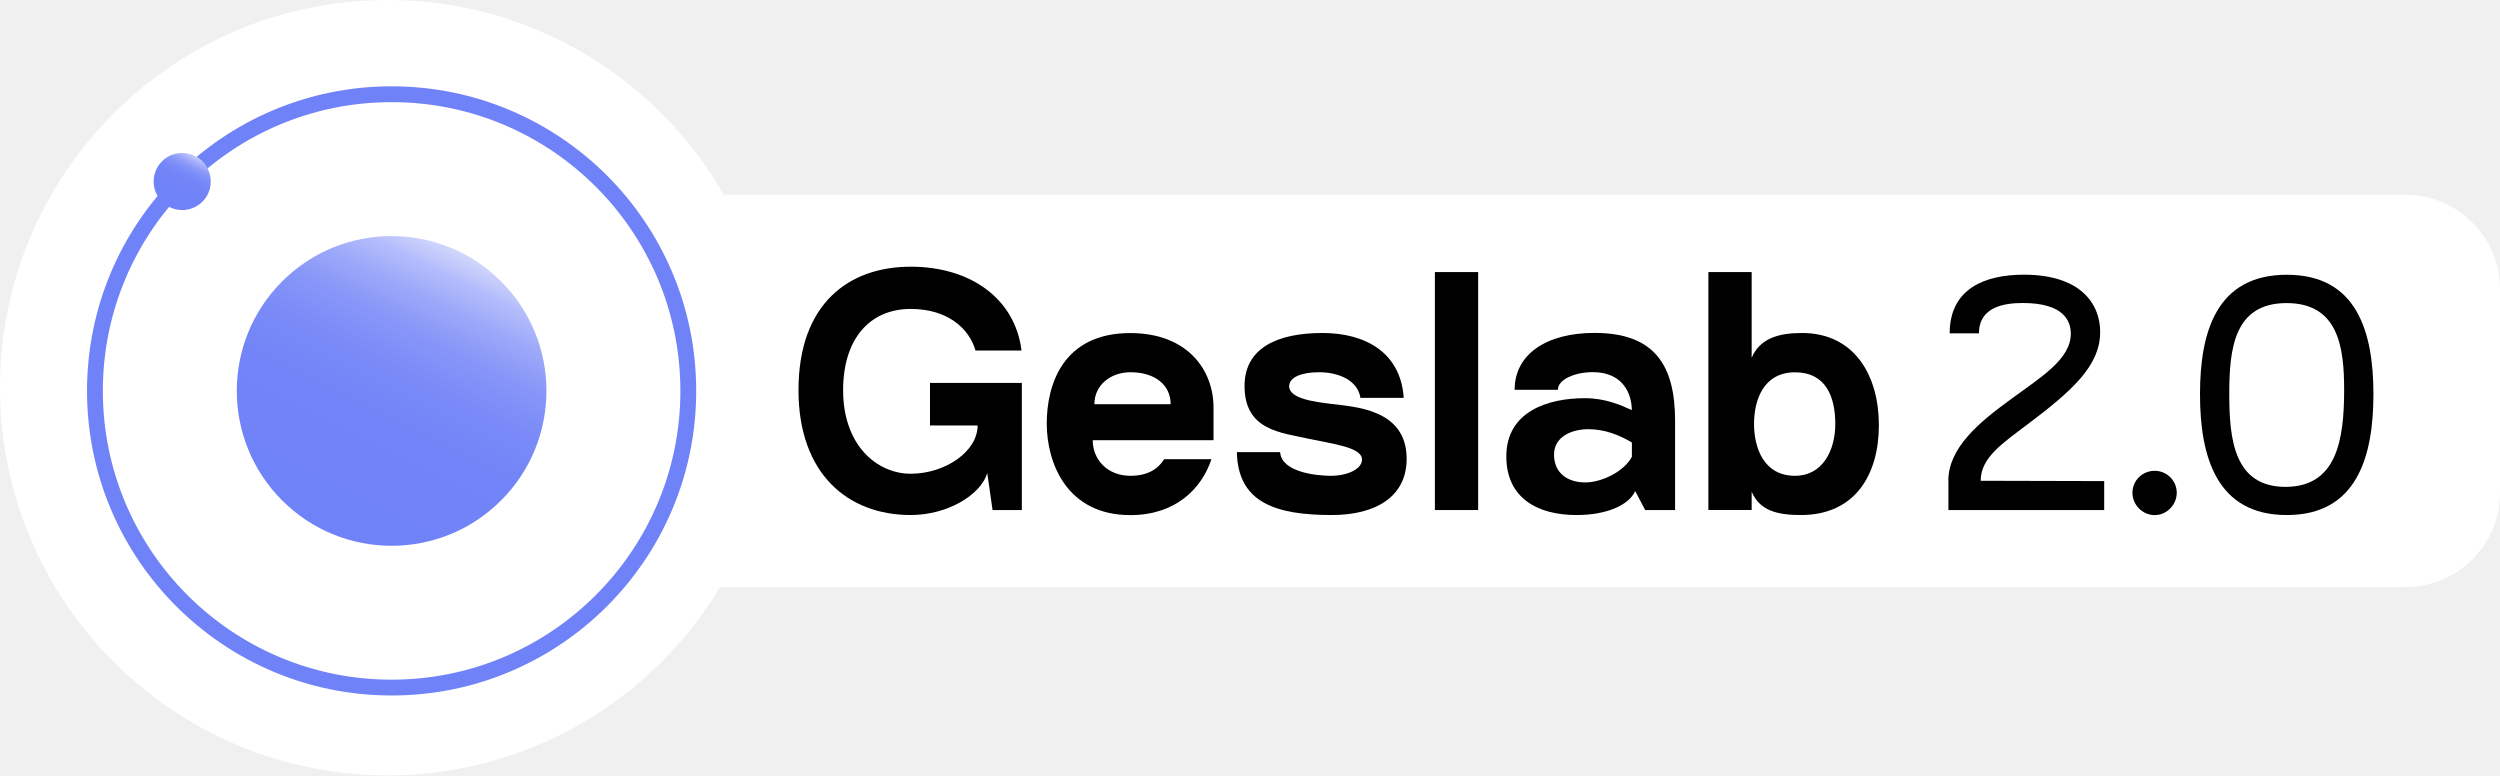
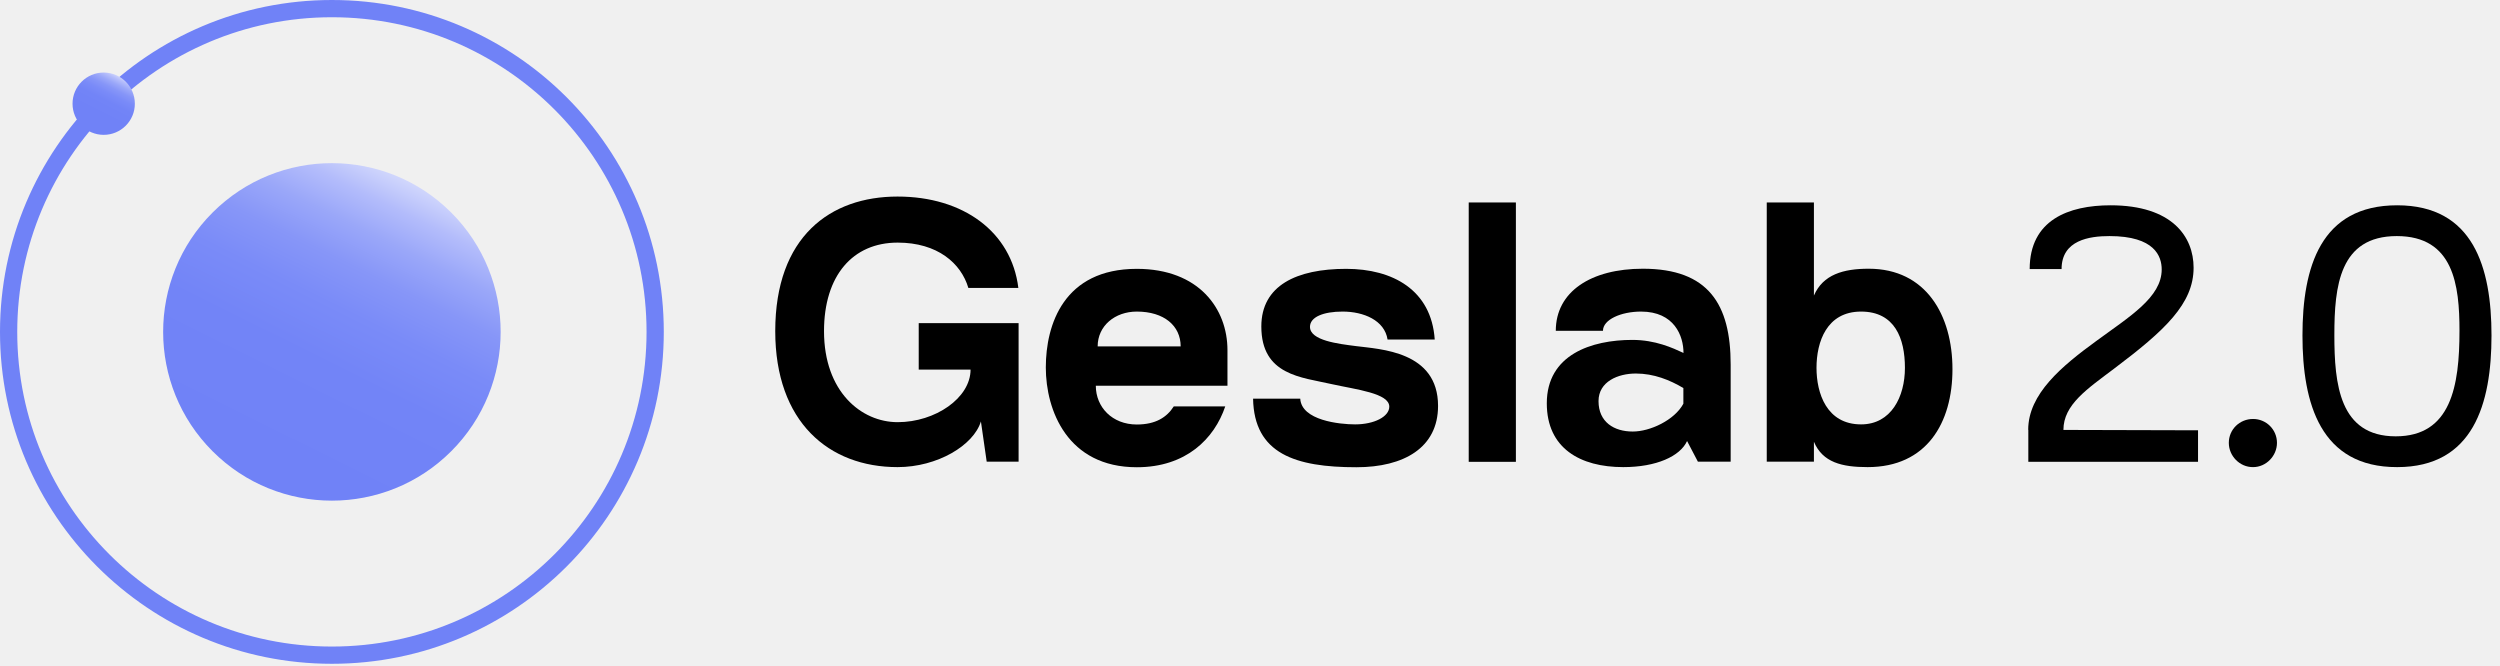
- <svg xmlns="http://www.w3.org/2000/svg" width="316" height="98" viewBox="0 0 316 98" fill="none">
-   <path d="M304.05 24.62H91.5C83.04 9.91 67.18 0 49 0C21.94 0 0 21.94 0 49C0 76.06 21.94 98 49 98C66.84 98 82.45 88.46 91.02 74.21H304.05C310.65 74.21 316 68.86 316 62.26V36.57C316 29.97 310.65 24.62 304.05 24.62Z" fill="white" />
-   <path d="M129.16 48.4V64.47H125.46L124.79 59.8C123.95 62.58 119.74 65.1 115.11 65.1C107.16 65.1 100.93 59.88 100.93 49.32C100.93 38.34 107.33 33.71 115.11 33.71C122.73 33.71 128.32 37.79 129.12 44.31H123.31C122.47 41.45 119.73 39.05 115.11 39.05C109.89 39.05 106.57 42.88 106.57 49.32C106.57 56.35 110.9 59.88 115.11 59.88C119.49 59.88 123.57 57.06 123.57 53.78H117.55V48.4H129.16Z" fill="black" />
-   <path d="M142.87 65.11C134.83 65.11 132.31 58.5 132.31 53.54C132.31 48.53 134.41 42.1 142.87 42.1C150.06 42.1 153.39 46.73 153.39 51.52V55.64H138.12C138.12 58.12 140.01 60.14 142.87 60.14C145.06 60.14 146.36 59.3 147.16 58.04H153.13C151.88 61.78 148.6 65.11 142.87 65.11ZM138.33 51.09H147.97C147.97 48.69 146.03 47.05 142.88 47.05C140.35 47.06 138.33 48.7 138.33 51.09Z" fill="black" />
-   <path d="M168.2 60.14C170.39 60.14 172.16 59.26 172.16 58.08C172.16 56.52 168.37 56.1 165.47 55.47C161.98 54.67 157.31 54.46 157.31 48.78C157.31 44.03 161.39 42.09 167.16 42.09C172.55 42.09 177.05 44.53 177.43 50.29H171.96C171.62 48.06 169.18 47.05 166.74 47.05C164.51 47.05 162.95 47.68 162.95 48.82C162.95 50.42 166.27 50.8 168.25 51.05C171.11 51.43 177.8 51.64 177.8 57.99C177.8 62.83 173.84 65.1 168.33 65.1C161.26 65.1 156.47 63.54 156.34 57.15H161.81C161.97 59.68 166.39 60.14 168.2 60.14Z" fill="black" />
-   <path d="M186.84 34.39V64.47H181.37V34.39H186.84Z" fill="black" />
-   <path d="M211.74 64.47H207.95L206.69 62.07C205.89 63.84 203.11 65.1 199.28 65.1C194.27 65.1 190.4 62.91 190.4 57.69C190.4 52.05 195.58 50.33 200.33 50.33C202.98 50.33 205 51.26 206.26 51.84C206.26 49.86 205.21 47.04 201.34 47.04C199.03 47.04 196.92 47.97 196.92 49.27H191.45C191.45 44.73 195.53 42.08 201.55 42.08C209.17 42.08 211.73 46.2 211.73 53.19V64.47H211.74ZM206.27 57.74V55.93C204.71 55 202.86 54.25 200.76 54.25C198.7 54.25 196.43 55.18 196.43 57.45C196.43 59.89 198.24 60.98 200.39 60.98C202.4 60.98 205.26 59.64 206.27 57.74Z" fill="black" />
-   <path d="M221.42 45.2C222.47 42.76 224.83 42.09 227.77 42.09C234.42 42.09 237.49 47.48 237.49 53.74C237.49 59.97 234.5 65.1 227.64 65.1C224.65 65.1 222.42 64.55 221.41 62.15V64.46H215.94V34.39H221.41V45.2H221.42ZM221.71 53.58C221.71 56.53 222.89 60.14 226.89 60.14C230.38 60.14 231.98 56.94 231.98 53.58C231.98 50.17 230.8 47.06 226.89 47.06C222.89 47.06 221.71 50.59 221.71 53.58Z" fill="black" />
-   <path d="M246.27 60.77C246.27 56.6 250.18 53.36 254.18 50.46C258.01 47.64 261.75 45.41 261.75 42.17C261.75 40.66 260.95 38.3 255.69 38.3C253.38 38.3 250.14 38.76 250.14 42.13H246.44C246.44 36.45 250.94 34.72 255.82 34.72C262.97 34.72 265.46 38.38 265.46 41.96C265.46 46.13 262.14 49.24 256.25 53.66C253.14 56.02 250.36 57.83 250.36 60.77L265.97 60.81V64.47H246.28V60.77H246.27Z" fill="black" />
-   <path d="M269.54 62.29C269.54 60.73 270.8 59.51 272.36 59.51C273.87 59.51 275.14 60.73 275.14 62.29C275.14 63.8 273.88 65.11 272.36 65.11C270.8 65.11 269.54 63.8 269.54 62.29Z" fill="black" />
-   <path d="M278.08 49.83C278.08 41.92 280.18 34.73 289.06 34.73C297.9 34.73 300 41.92 300 49.83C300 57.74 297.9 65.1 289.06 65.1C280.18 65.11 278.08 57.74 278.08 49.83ZM296.3 49.29C296.3 43.99 295.63 38.31 289.02 38.31C282.37 38.31 281.78 44.12 281.78 49.8C281.78 55.48 282.37 61.54 288.89 61.54C295.33 61.53 296.3 55.68 296.3 49.29Z" fill="black" />
-   <path d="M49.5 86.91C70.211 86.91 87 70.121 87 49.41C87 28.699 70.211 11.91 49.5 11.91C28.789 11.91 12 28.699 12 49.41C12 70.121 28.789 86.91 49.5 86.91Z" stroke="#7082F7" stroke-width="2" stroke-miterlimit="10" />
-   <path d="M35.66 63.25C28.02 55.61 28.02 43.21 35.66 35.57C43.3 27.93 55.7 27.93 63.34 35.57C70.98 43.21 70.98 55.61 63.34 63.25C55.7 70.9 43.3 70.9 35.66 63.25Z" fill="url(#paint0_linear)" />
-   <path d="M23.03 26.55C25.024 26.55 26.64 24.934 26.64 22.94C26.64 20.946 25.024 19.33 23.03 19.33C21.036 19.33 19.42 20.946 19.42 22.94C19.42 24.934 21.036 26.55 23.03 26.55Z" fill="url(#paint1_linear)" />
+ <svg xmlns="http://www.w3.org/2000/svg" width="203" height="54" viewBox="0 0 203 54" fill="none">
+   <g clip-path="url(#clip0)">
+     <path d="M82.71 26.24V37.49H80.12L79.65 34.22C79.06 36.16 76.12 37.93 72.88 37.93C67.31 37.93 62.95 34.28 62.95 26.89C62.95 19.2 67.43 15.96 72.88 15.96C78.21 15.96 82.13 18.82 82.69 23.38H78.63C78.04 21.38 76.13 19.7 72.89 19.7C69.24 19.7 66.91 22.38 66.91 26.89C66.91 31.81 69.94 34.28 72.89 34.28C75.95 34.28 78.81 32.31 78.81 30.01H74.6V26.24H82.71V26.24Z" fill="black" />
+     <path d="M92.31 37.94C86.68 37.94 84.92 33.32 84.92 29.84C84.92 26.34 86.39 21.83 92.31 21.83C97.35 21.83 99.67 25.07 99.67 28.43V31.32H88.98C88.98 33.06 90.31 34.47 92.31 34.47C93.84 34.47 94.75 33.88 95.31 33H99.49C98.61 35.61 96.32 37.94 92.31 37.94ZM89.13 28.13H95.87C95.87 26.45 94.52 25.3 92.31 25.3C90.54 25.3 89.13 26.45 89.13 28.13Z" fill="black" />
+     <path d="M110.04 34.46C111.57 34.46 112.81 33.84 112.81 33.02C112.81 31.93 110.16 31.64 108.13 31.19C105.69 30.63 102.42 30.48 102.42 26.51C102.42 23.18 105.28 21.83 109.31 21.83C113.08 21.83 116.23 23.54 116.5 27.57H112.67C112.43 26.01 110.73 25.3 109.02 25.3C107.46 25.3 106.37 25.74 106.37 26.54C106.37 27.66 108.7 27.92 110.08 28.1C112.08 28.36 116.77 28.51 116.77 32.96C116.77 36.35 114 37.94 110.14 37.94C105.19 37.94 101.83 36.85 101.75 32.37H105.58C105.68 34.14 108.77 34.46 110.04 34.46Z" fill="black" />
+     <path d="M123.09 16.44V37.5H119.26V16.44H123.09Z" fill="black" />
+     <path d="M140.52 37.49H137.87L136.99 35.81C136.43 37.05 134.49 37.93 131.81 37.93C128.31 37.93 125.6 36.4 125.6 32.75C125.6 28.8 129.22 27.6 132.55 27.6C134.41 27.6 135.82 28.25 136.7 28.66C136.7 27.28 135.96 25.3 133.25 25.3C131.63 25.3 130.16 25.95 130.16 26.86H126.33C126.33 23.68 129.19 21.82 133.4 21.82C138.73 21.82 140.53 24.71 140.53 29.6V37.49H140.52ZM136.69 32.78V31.51C135.6 30.86 134.3 30.33 132.83 30.33C131.39 30.33 129.8 30.98 129.8 32.57C129.8 34.28 131.07 35.04 132.57 35.04C133.98 35.05 135.98 34.11 136.69 32.78Z" fill="black" />
+     <path d="M147.29 24C148.03 22.29 149.68 21.82 151.74 21.82C156.39 21.82 158.54 25.59 158.54 29.98C158.54 34.34 156.45 37.93 151.65 37.93C149.56 37.93 148 37.55 147.29 35.87V37.49H143.46V16.44H147.29V24ZM147.5 29.87C147.5 31.93 148.32 34.46 151.12 34.46C153.56 34.46 154.68 32.22 154.68 29.87C154.68 27.48 153.86 25.3 151.12 25.3C148.32 25.3 147.5 27.77 147.5 29.87Z" fill="black" />
+     <path d="M164.69 34.9C164.69 31.98 167.43 29.72 170.23 27.68C172.91 25.71 175.53 24.15 175.53 21.88C175.53 20.82 174.97 19.17 171.29 19.17C169.67 19.17 167.4 19.49 167.4 21.85H164.81C164.81 17.87 167.96 16.67 171.38 16.67C176.39 16.67 178.12 19.23 178.12 21.74C178.12 24.66 175.79 26.83 171.67 29.93C169.49 31.58 167.55 32.85 167.55 34.91L178.48 34.94V37.5H164.7V34.9H164.69Z" fill="black" />
+     <path d="M180.98 35.96C180.98 34.87 181.86 34.02 182.95 34.02C184.01 34.02 184.89 34.87 184.89 35.96C184.89 37.02 184.01 37.93 182.95 37.93C181.86 37.94 180.98 37.02 180.98 35.96Z" fill="black" />
+     <path d="M186.96 27.24C186.96 21.7 188.43 16.67 194.65 16.67C200.83 16.67 202.31 21.71 202.31 27.24C202.31 32.78 200.84 37.93 194.65 37.93C188.43 37.94 186.96 32.78 186.96 27.24ZM199.71 26.86C199.71 23.15 199.24 19.17 194.62 19.17C189.97 19.17 189.55 23.23 189.55 27.21C189.55 31.19 189.96 35.43 194.53 35.43C199.03 35.43 199.71 31.34 199.71 26.86Z" fill="black" />
+     <path d="M26.95 53.2C41.447 53.2 53.2 41.447 53.2 26.95C53.2 12.453 41.447 0.7 26.95 0.7C12.453 0.7 0.7 12.453 0.7 26.95C0.7 41.447 12.453 53.2 26.95 53.2Z" stroke="#7082F7" stroke-width="1.4" stroke-miterlimit="10" />
+     <path d="M17.26 36.64C11.91 31.29 11.91 22.61 17.26 17.26C22.61 11.91 31.29 11.91 36.64 17.26C41.99 22.61 41.99 31.29 36.64 36.64C31.29 41.99 22.61 41.99 17.26 36.64Z" fill="url(#paint0_linear)" />
+     <path d="M8.42 10.95C9.817 10.95 10.95 9.817 10.95 8.42C10.95 7.023 9.817 5.89 8.42 5.89C7.023 5.89 5.89 7.023 5.89 8.42C5.89 9.817 7.023 10.95 8.42 10.95Z" fill="url(#paint1_linear)" />
+   </g>
  <defs>
-     <linearGradient id="paint0_linear" x1="64.268" y1="19.646" x2="41.542" y2="65.45" gradientUnits="userSpaceOnUse">
+     <linearGradient id="paint0_linear" x1="37.288" y1="6.114" x2="21.38" y2="38.177" gradientUnits="userSpaceOnUse">
      <stop offset="0.186" stop-color="white" />
      <stop offset="0.203" stop-color="#F4F5FE" />
      <stop offset="0.266" stop-color="#D1D7FC" />
      <stop offset="0.335" stop-color="#B3BCFB" />
      <stop offset="0.411" stop-color="#9AA7F9" />
      <stop offset="0.495" stop-color="#8796F8" />
      <stop offset="0.594" stop-color="#7A8BF8" />
      <stop offset="0.721" stop-color="#7284F7" />
      <stop offset="0.968" stop-color="#7082F7" />
    </linearGradient>
-     <linearGradient id="paint1_linear" x1="25.571" y1="17.877" x2="22.344" y2="24.333" gradientUnits="userSpaceOnUse">
+     <linearGradient id="paint1_linear" x1="10.176" y1="4.875" x2="7.917" y2="9.394" gradientUnits="userSpaceOnUse">
      <stop offset="0.186" stop-color="white" />
      <stop offset="0.203" stop-color="#F4F5FE" />
      <stop offset="0.266" stop-color="#D1D7FC" />
      <stop offset="0.335" stop-color="#B3BCFB" />
      <stop offset="0.411" stop-color="#9AA7F9" />
      <stop offset="0.495" stop-color="#8796F8" />
      <stop offset="0.594" stop-color="#7A8BF8" />
      <stop offset="0.721" stop-color="#7284F7" />
      <stop offset="0.968" stop-color="#7082F7" />
    </linearGradient>
+     <clipPath id="clip0">
+       <rect width="202.3" height="53.9" fill="white" />
+     </clipPath>
  </defs>
</svg>
